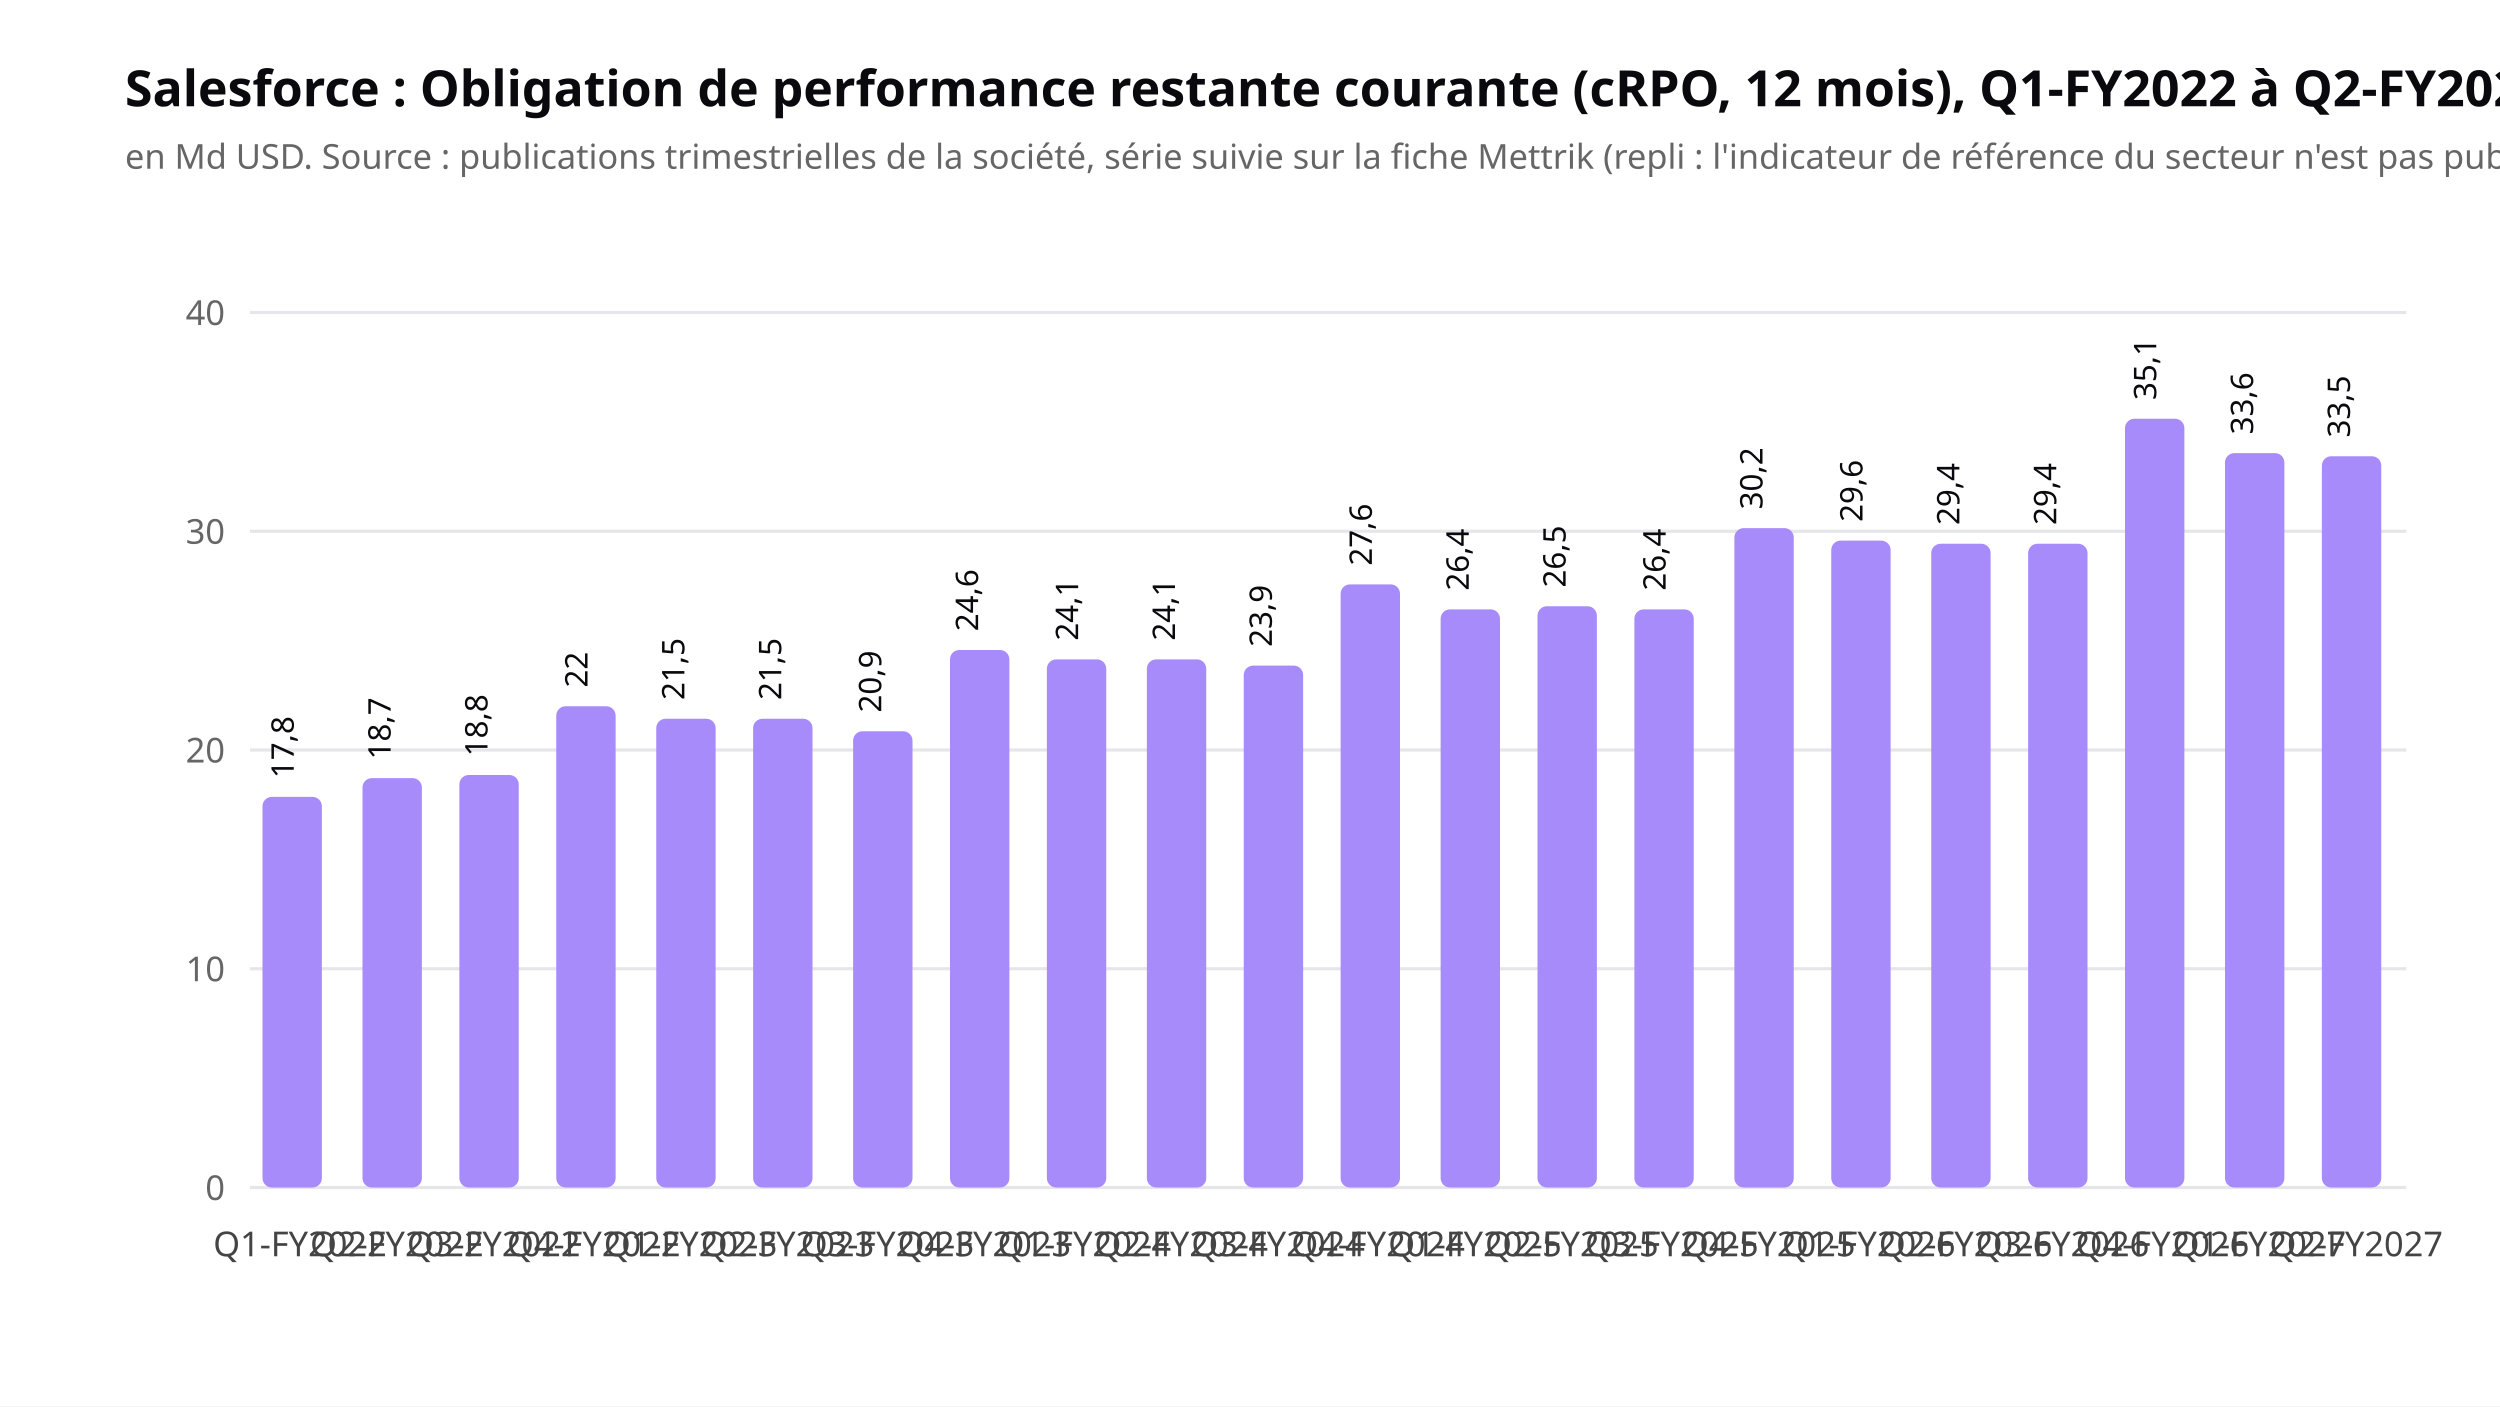
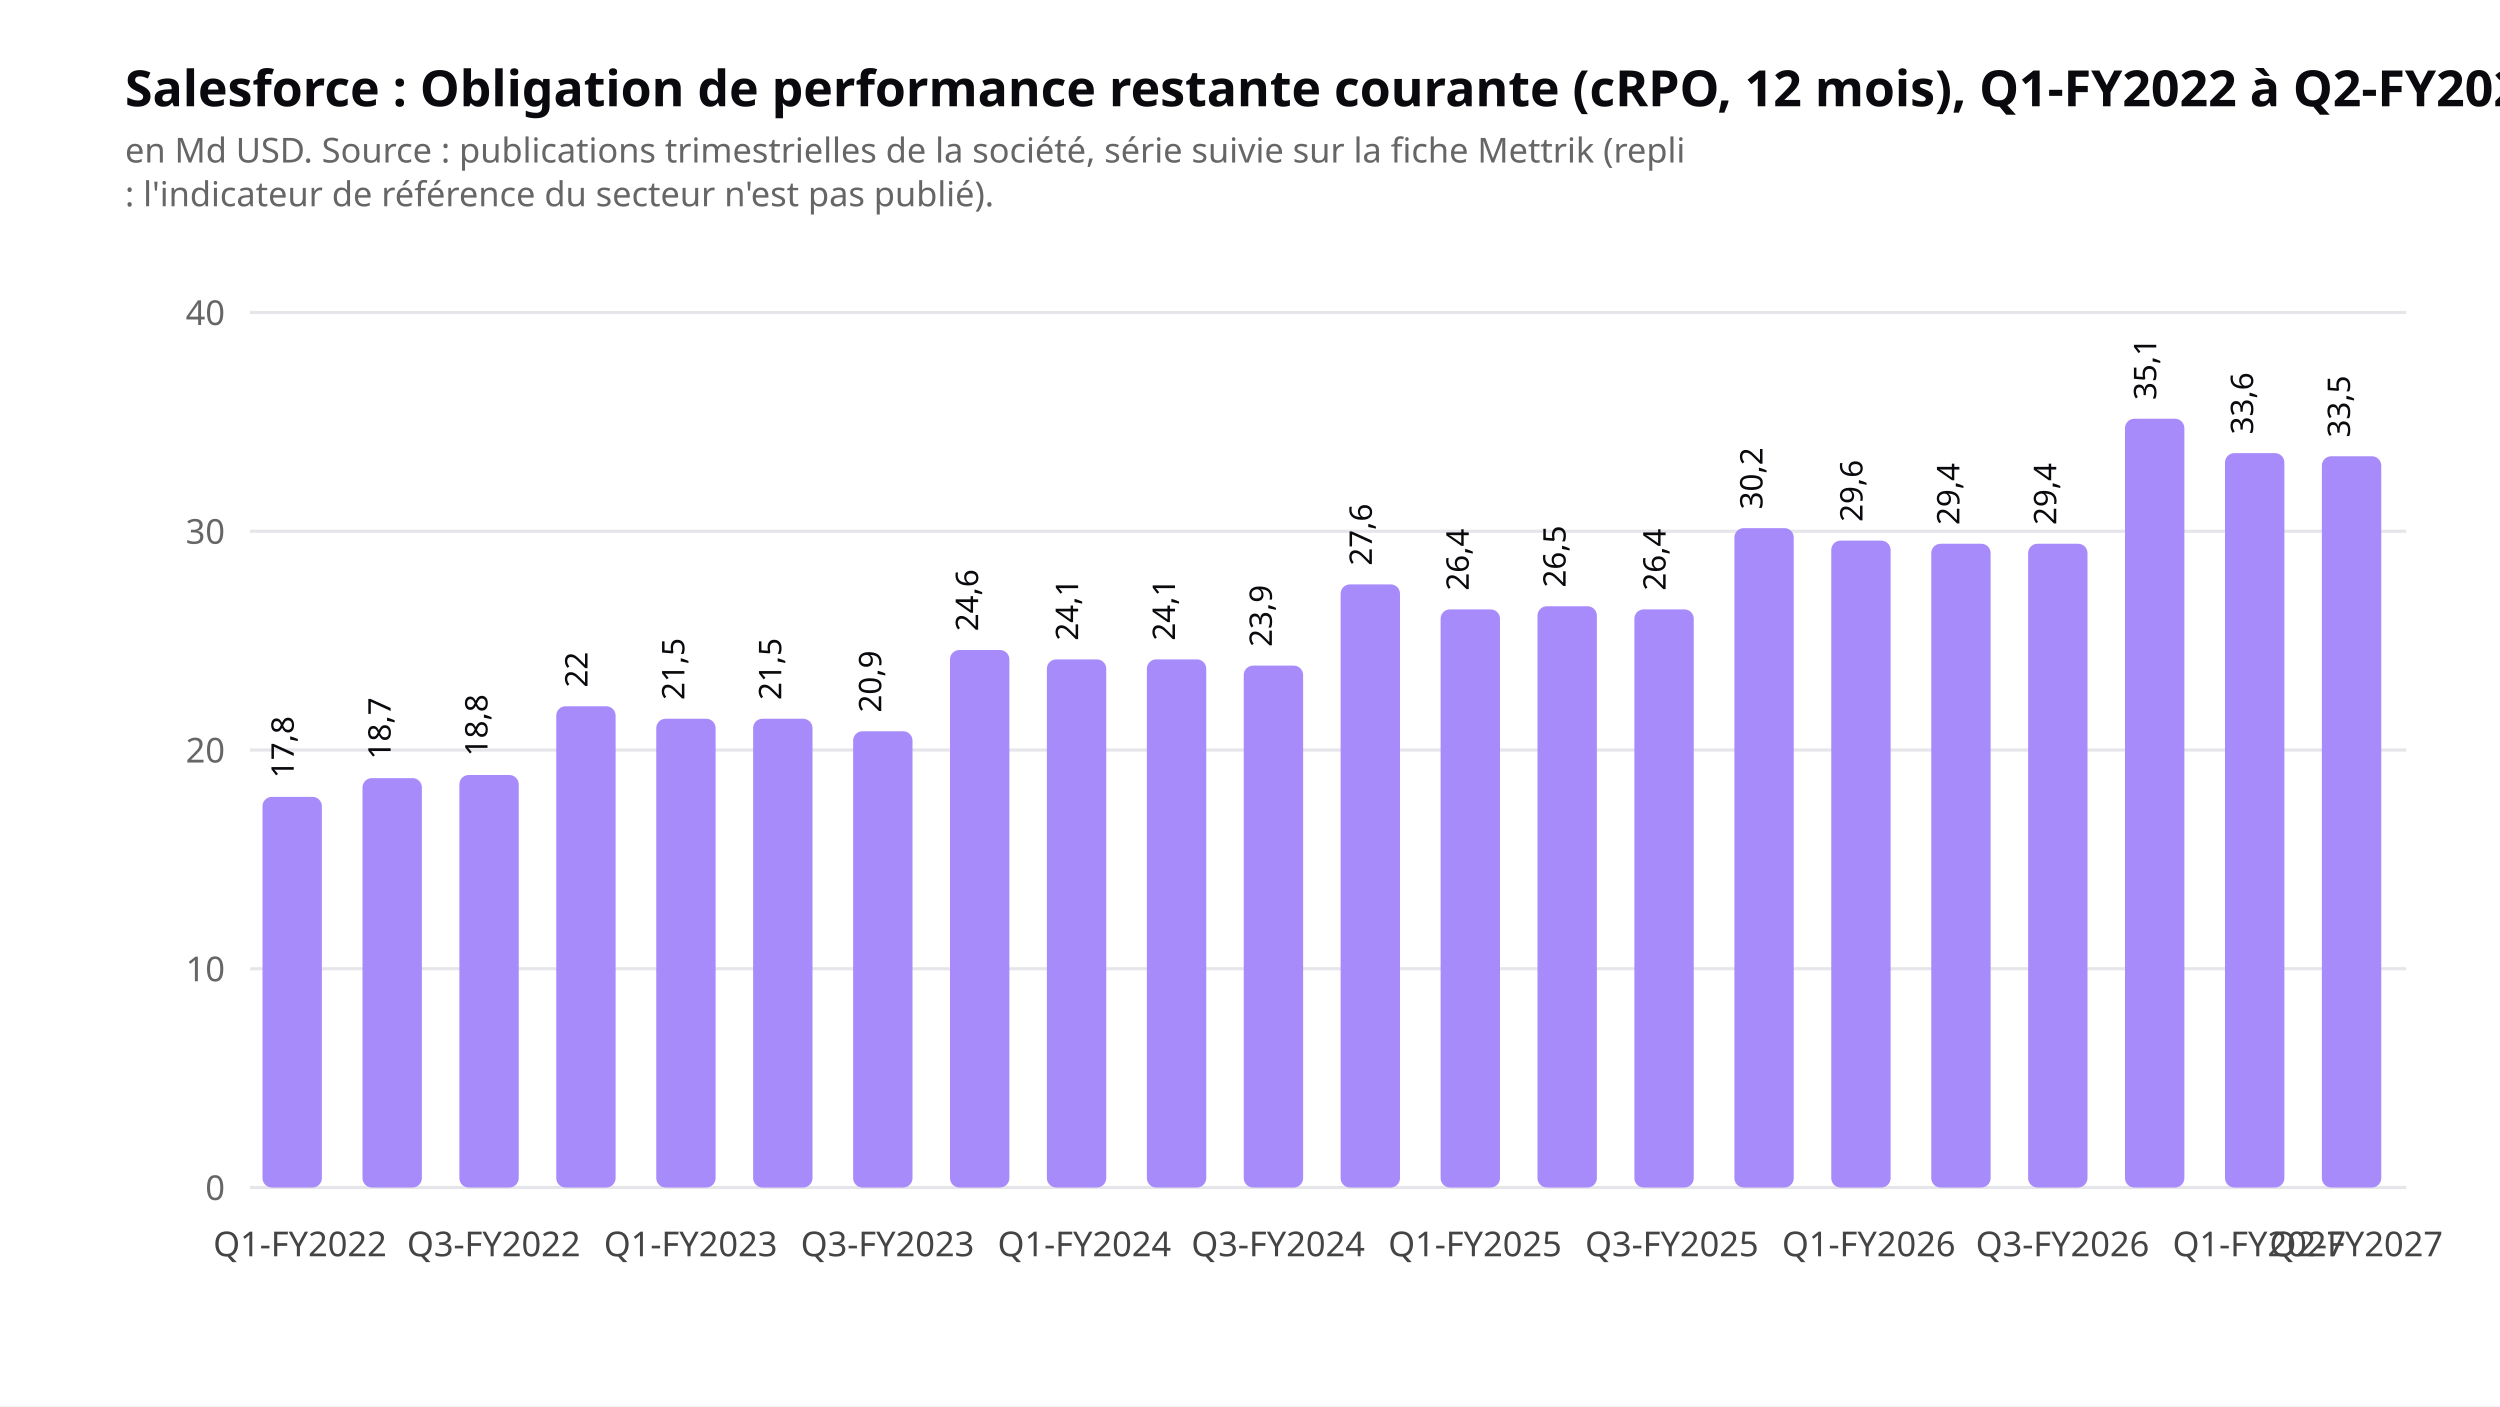
<svg xmlns="http://www.w3.org/2000/svg" viewBox="0 0 800 450" font-family="ui-sans-serif, system-ui">
  <rect width="800" height="450" fill="#ffffff" />
  <text x="40" y="34" fill="#0a0a0e" font-size="16" font-weight="700">Salesforce : Obligation de performance restante courante (cRPO, 12 mois), Q1-FY2022 à Q2-FY2027</text>
-   <text x="40" y="54" fill="#666" font-size="11">en Md USD. Source : publications trimestrielles de la société, série suivie sur la fiche Mettrik (repli : l'indicateur de référence du secteur n'est pas publié).</text>
+   <text x="40" y="52" fill="#666" font-size="11">en Md USD. Source : publications trimestrielles de la société, série suivie sur la fiche Mettrik (repli</text>
+   <text x="40" y="66" fill="#666" font-size="11">: l'indicateur de référence du secteur n'est pas publié).</text>
  <line x1="80" y1="380" x2="770" y2="380" stroke="#e5e5ea" stroke-width="1" />
  <text x="72" y="384" text-anchor="end" fill="#666" font-size="11" font-family="ui-monospace">0</text>
  <line x1="80" y1="310" x2="770" y2="310" stroke="#e5e5ea" stroke-width="1" />
  <text x="72" y="314" text-anchor="end" fill="#666" font-size="11" font-family="ui-monospace">10</text>
  <line x1="80" y1="240" x2="770" y2="240" stroke="#e5e5ea" stroke-width="1" />
  <text x="72" y="244" text-anchor="end" fill="#666" font-size="11" font-family="ui-monospace">20</text>
  <line x1="80" y1="170" x2="770" y2="170" stroke="#e5e5ea" stroke-width="1" />
  <text x="72" y="174" text-anchor="end" fill="#666" font-size="11" font-family="ui-monospace">30</text>
  <line x1="80" y1="100" x2="770" y2="100" stroke="#e5e5ea" stroke-width="1" />
  <text x="72" y="104" text-anchor="end" fill="#666" font-size="11" font-family="ui-monospace">40</text>
  <rect x="84" y="255" width="19" height="125" fill="#a78bfa" rx="3" />
  <text x="94" y="249" text-anchor="start" fill="#0a0a0e" font-size="10" font-family="ui-monospace" transform="rotate(-90 94 249)">17,8</text>
  <text x="96" y="402" text-anchor="middle" fill="#444" font-size="11">Q1-FY2022</text>
  <rect x="116" y="249" width="19" height="131" fill="#a78bfa" rx="3" />
  <text x="125" y="243" text-anchor="start" fill="#0a0a0e" font-size="10" font-family="ui-monospace" transform="rotate(-90 125 243)">18,7</text>
-   <text x="127" y="402" text-anchor="middle" fill="#444" font-size="11">Q2-FY2022</text>
  <rect x="147" y="248" width="19" height="132" fill="#a78bfa" rx="3" />
  <text x="156" y="242" text-anchor="start" fill="#0a0a0e" font-size="10" font-family="ui-monospace" transform="rotate(-90 156 242)">18,8</text>
  <text x="158" y="402" text-anchor="middle" fill="#444" font-size="11">Q3-FY2022</text>
  <rect x="178" y="226" width="19" height="154" fill="#a78bfa" rx="3" />
  <text x="188" y="220" text-anchor="start" fill="#0a0a0e" font-size="10" font-family="ui-monospace" transform="rotate(-90 188 220)">22</text>
-   <text x="190" y="402" text-anchor="middle" fill="#444" font-size="11">Q4-FY2022</text>
  <rect x="210" y="230" width="19" height="150" fill="#a78bfa" rx="3" />
  <text x="219" y="224" text-anchor="start" fill="#0a0a0e" font-size="10" font-family="ui-monospace" transform="rotate(-90 219 224)">21,5</text>
  <text x="221" y="402" text-anchor="middle" fill="#444" font-size="11">Q1-FY2023</text>
  <rect x="241" y="230" width="19" height="150" fill="#a78bfa" rx="3" />
  <text x="250" y="224" text-anchor="start" fill="#0a0a0e" font-size="10" font-family="ui-monospace" transform="rotate(-90 250 224)">21,5</text>
-   <text x="252" y="402" text-anchor="middle" fill="#444" font-size="11">Q2-FY2023</text>
  <rect x="273" y="234" width="19" height="146" fill="#a78bfa" rx="3" />
  <text x="282" y="228" text-anchor="start" fill="#0a0a0e" font-size="10" font-family="ui-monospace" transform="rotate(-90 282 228)">20,9</text>
  <text x="284" y="402" text-anchor="middle" fill="#444" font-size="11">Q3-FY2023</text>
  <rect x="304" y="208" width="19" height="172" fill="#a78bfa" rx="3" />
  <text x="313" y="202" text-anchor="start" fill="#0a0a0e" font-size="10" font-family="ui-monospace" transform="rotate(-90 313 202)">24,6</text>
-   <text x="315" y="402" text-anchor="middle" fill="#444" font-size="11">Q4-FY2023</text>
  <rect x="335" y="211" width="19" height="169" fill="#a78bfa" rx="3" />
  <text x="345" y="205" text-anchor="start" fill="#0a0a0e" font-size="10" font-family="ui-monospace" transform="rotate(-90 345 205)">24,1</text>
  <text x="347" y="402" text-anchor="middle" fill="#444" font-size="11">Q1-FY2024</text>
  <rect x="367" y="211" width="19" height="169" fill="#a78bfa" rx="3" />
  <text x="376" y="205" text-anchor="start" fill="#0a0a0e" font-size="10" font-family="ui-monospace" transform="rotate(-90 376 205)">24,1</text>
-   <text x="378" y="402" text-anchor="middle" fill="#444" font-size="11">Q2-FY2024</text>
  <rect x="398" y="213" width="19" height="167" fill="#a78bfa" rx="3" />
  <text x="407" y="207" text-anchor="start" fill="#0a0a0e" font-size="10" font-family="ui-monospace" transform="rotate(-90 407 207)">23,9</text>
  <text x="409" y="402" text-anchor="middle" fill="#444" font-size="11">Q3-FY2024</text>
  <rect x="429" y="187" width="19" height="193" fill="#a78bfa" rx="3" />
  <text x="439" y="181" text-anchor="start" fill="#0a0a0e" font-size="10" font-family="ui-monospace" transform="rotate(-90 439 181)">27,6</text>
-   <text x="441" y="402" text-anchor="middle" fill="#444" font-size="11">Q4-FY2024</text>
  <rect x="461" y="195" width="19" height="185" fill="#a78bfa" rx="3" />
  <text x="470" y="189" text-anchor="start" fill="#0a0a0e" font-size="10" font-family="ui-monospace" transform="rotate(-90 470 189)">26,4</text>
  <text x="472" y="402" text-anchor="middle" fill="#444" font-size="11">Q1-FY2025</text>
  <rect x="492" y="194" width="19" height="186" fill="#a78bfa" rx="3" />
  <text x="501" y="188" text-anchor="start" fill="#0a0a0e" font-size="10" font-family="ui-monospace" transform="rotate(-90 501 188)">26,5</text>
-   <text x="503" y="402" text-anchor="middle" fill="#444" font-size="11">Q2-FY2025</text>
  <rect x="523" y="195" width="19" height="185" fill="#a78bfa" rx="3" />
  <text x="533" y="189" text-anchor="start" fill="#0a0a0e" font-size="10" font-family="ui-monospace" transform="rotate(-90 533 189)">26,4</text>
  <text x="535" y="402" text-anchor="middle" fill="#444" font-size="11">Q3-FY2025</text>
  <rect x="555" y="169" width="19" height="211" fill="#a78bfa" rx="3" />
  <text x="564" y="163" text-anchor="start" fill="#0a0a0e" font-size="10" font-family="ui-monospace" transform="rotate(-90 564 163)">30,2</text>
-   <text x="566" y="402" text-anchor="middle" fill="#444" font-size="11">Q4-FY2025</text>
  <rect x="586" y="173" width="19" height="207" fill="#a78bfa" rx="3" />
  <text x="596" y="167" text-anchor="start" fill="#0a0a0e" font-size="10" font-family="ui-monospace" transform="rotate(-90 596 167)">29,6</text>
  <text x="598" y="402" text-anchor="middle" fill="#444" font-size="11">Q1-FY2026</text>
  <rect x="618" y="174" width="19" height="206" fill="#a78bfa" rx="3" />
  <text x="627" y="168" text-anchor="start" fill="#0a0a0e" font-size="10" font-family="ui-monospace" transform="rotate(-90 627 168)">29,4</text>
-   <text x="629" y="402" text-anchor="middle" fill="#444" font-size="11">Q2-FY2026</text>
  <rect x="649" y="174" width="19" height="206" fill="#a78bfa" rx="3" />
  <text x="658" y="168" text-anchor="start" fill="#0a0a0e" font-size="10" font-family="ui-monospace" transform="rotate(-90 658 168)">29,4</text>
  <text x="660" y="402" text-anchor="middle" fill="#444" font-size="11">Q3-FY2026</text>
  <rect x="680" y="134" width="19" height="246" fill="#a78bfa" rx="3" />
  <text x="690" y="128" text-anchor="start" fill="#0a0a0e" font-size="10" font-family="ui-monospace" transform="rotate(-90 690 128)">35,1</text>
-   <text x="692" y="402" text-anchor="middle" fill="#444" font-size="11">Q4-FY2026</text>
  <rect x="712" y="145" width="19" height="235" fill="#a78bfa" rx="3" />
  <text x="721" y="139" text-anchor="start" fill="#0a0a0e" font-size="10" font-family="ui-monospace" transform="rotate(-90 721 139)">33,6</text>
  <text x="723" y="402" text-anchor="middle" fill="#444" font-size="11">Q1-FY2027</text>
  <rect x="743" y="146" width="19" height="234" fill="#a78bfa" rx="3" />
  <text x="752" y="140" text-anchor="start" fill="#0a0a0e" font-size="10" font-family="ui-monospace" transform="rotate(-90 752 140)">33,5</text>
  <text x="754" y="402" text-anchor="middle" fill="#444" font-size="11">Q2-FY2027</text>
</svg>
